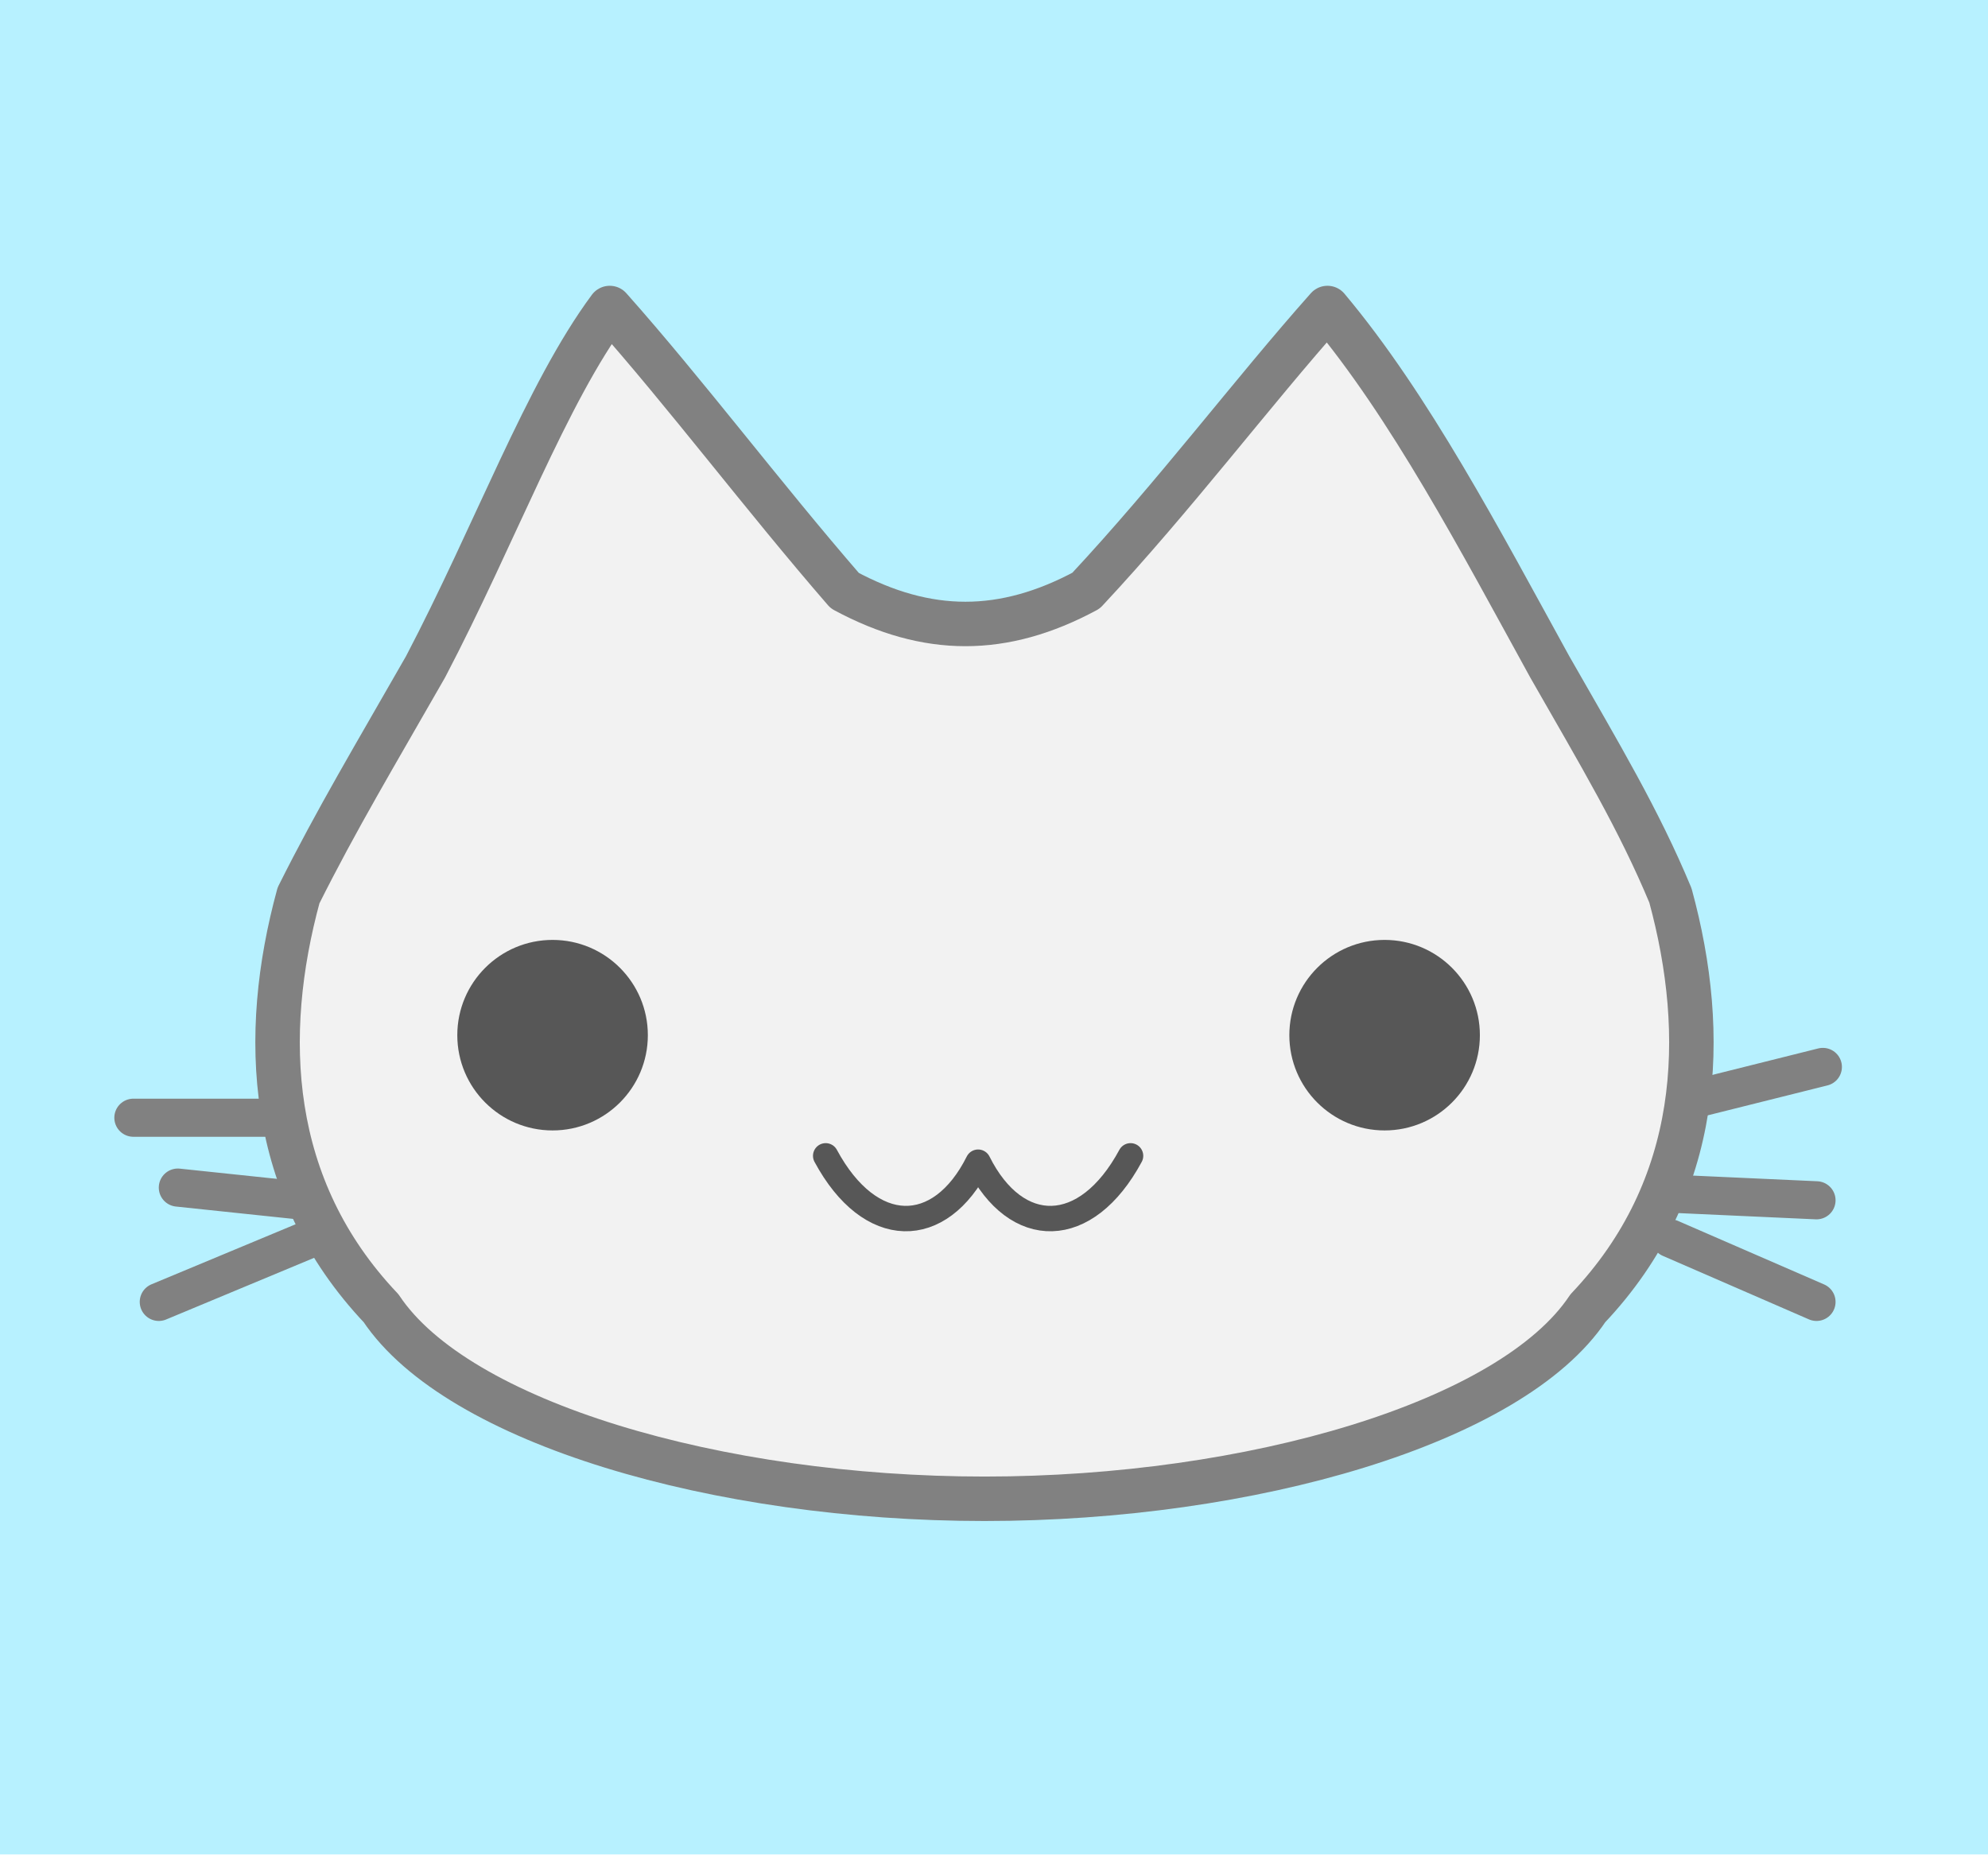
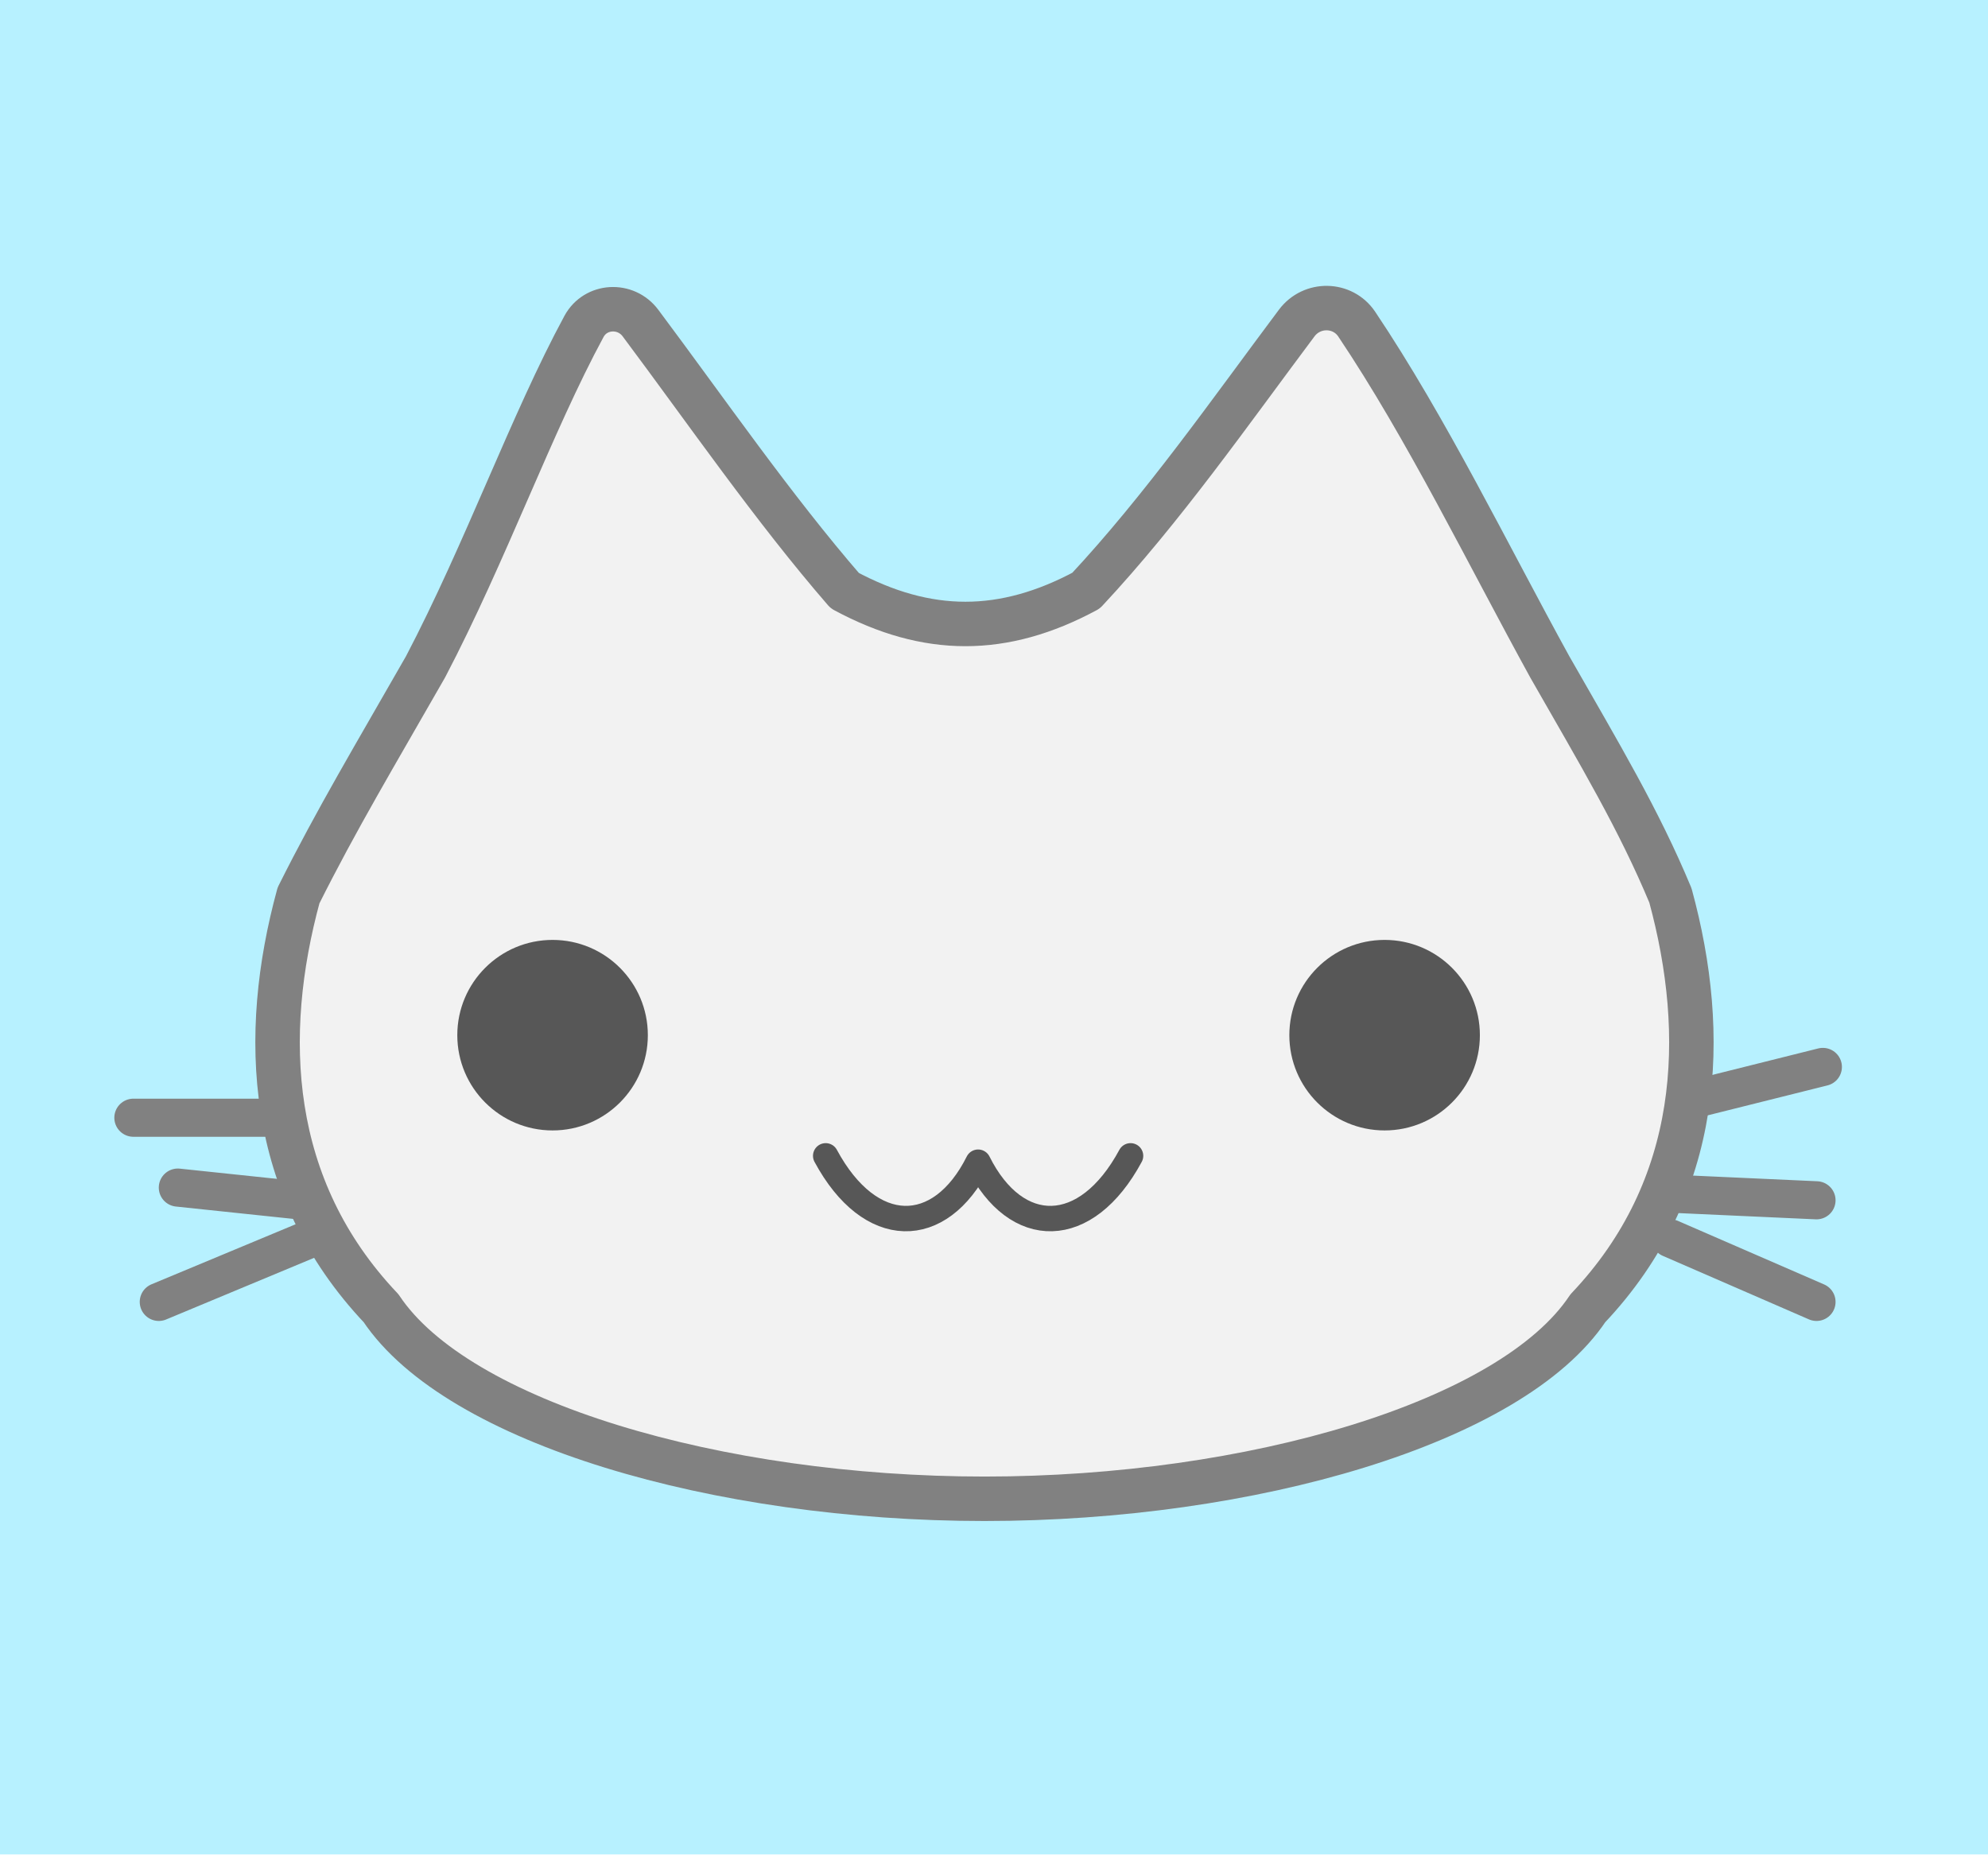
<svg xmlns="http://www.w3.org/2000/svg" width="313" height="292" viewBox="0 0 313 292">
  <rect width="313" height="292" fill="#B7F1FF" />
  <g stroke="#818181" stroke-width="6" stroke-linecap="round" fill="none">
    <line x1="47" y1="176" x2="21" y2="176" />
    <line x1="47" y1="189" x2="28" y2="187" />
    <line x1="49" y1="195" x2="25" y2="205" />
    <line x1="263" y1="174" x2="287" y2="168" />
    <line x1="264" y1="188" x2="286" y2="189" />
    <line x1="263" y1="195" x2="286" y2="205" />
  </g>
-   <path d="M 96 48.5 C 108 62, 120 78, 133 93 C 146 100, 158 100, 171 93 C 185 78, 197 62, 209 48.5 C 222 64, 233 85, 244 105 C 252 119, 258 129, 263 141 C 269 163, 268 187, 250 206 C 238 224, 197 236, 155 236 C 113 236, 72 224, 60 206 C 42 187, 41 163, 47 141 C 53 129, 59 119, 67 105 C 78 84, 86 62, 96 48.5 Z" fill="#F2F2F2" stroke="#818181" stroke-width="7" stroke-linecap="round" stroke-linejoin="round" />
+   <path d="M 133 93 C 146 100, 158 100, 171 93 C 183.119 80.015, 193.74 64.782, 204.159 50.869 C 206.565 47.656, 211.396 47.743, 213.608 51.039 C 224.646 67.49, 234.323 87.406, 244 105 C 252 119, 258 129, 263 141 C 269 163, 268 187, 250 206 C 238 224, 197 236, 155 236 C 113 236, 72 224, 60 206 C 42 187, 41 163, 47 141 C 53 129, 59 119, 67 105 C 76.477 86.907, 83.727 66.588, 91.948 51.396 C 93.768 48.033, 98.508 47.752, 100.84 50.87 C 111.243 64.783, 121.747 80.016, 133 93 Z" fill="#F2F2F2" stroke="#818181" stroke-width="7" stroke-linecap="round" stroke-linejoin="round" />
  <circle cx="87" cy="163" r="15" fill="#575757" />
  <circle cx="218" cy="163" r="15" fill="#575757" />
  <path d="M 130 182 C 137 195, 148 195, 154 183 C 160 195, 171 195, 178 182" fill="none" stroke="#575757" stroke-width="4" stroke-linecap="round" stroke-linejoin="round" />
</svg>
